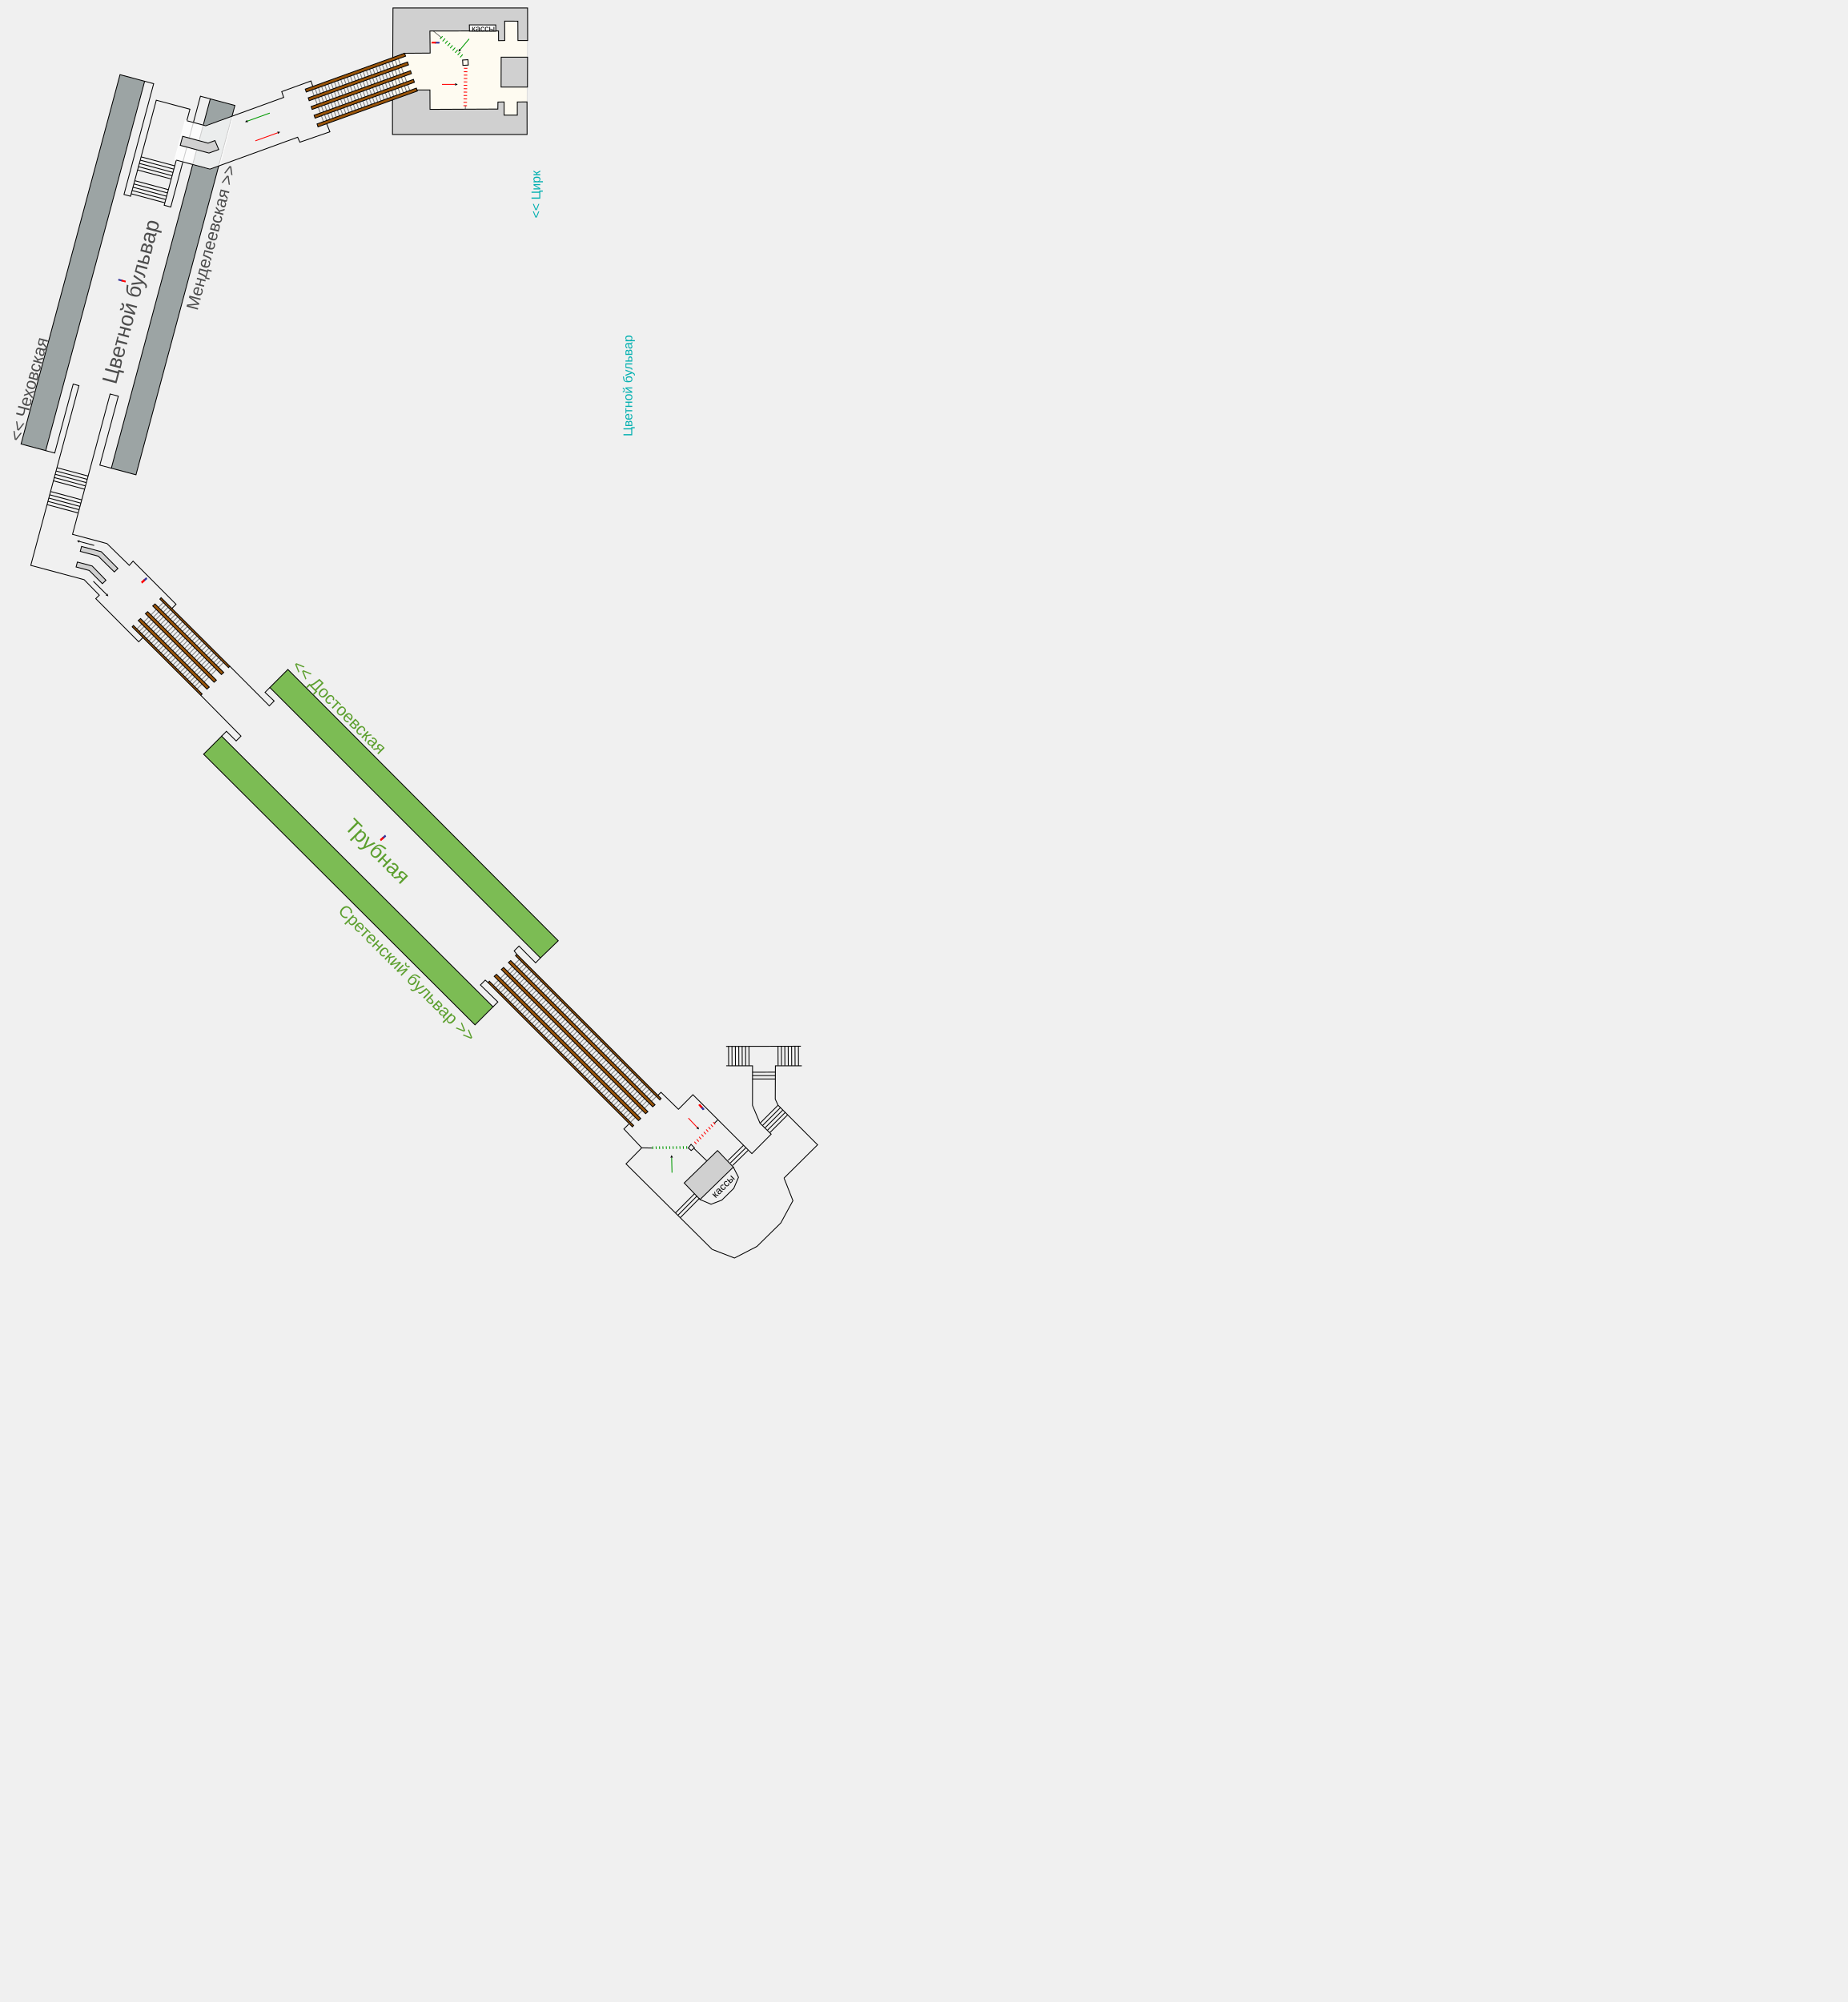
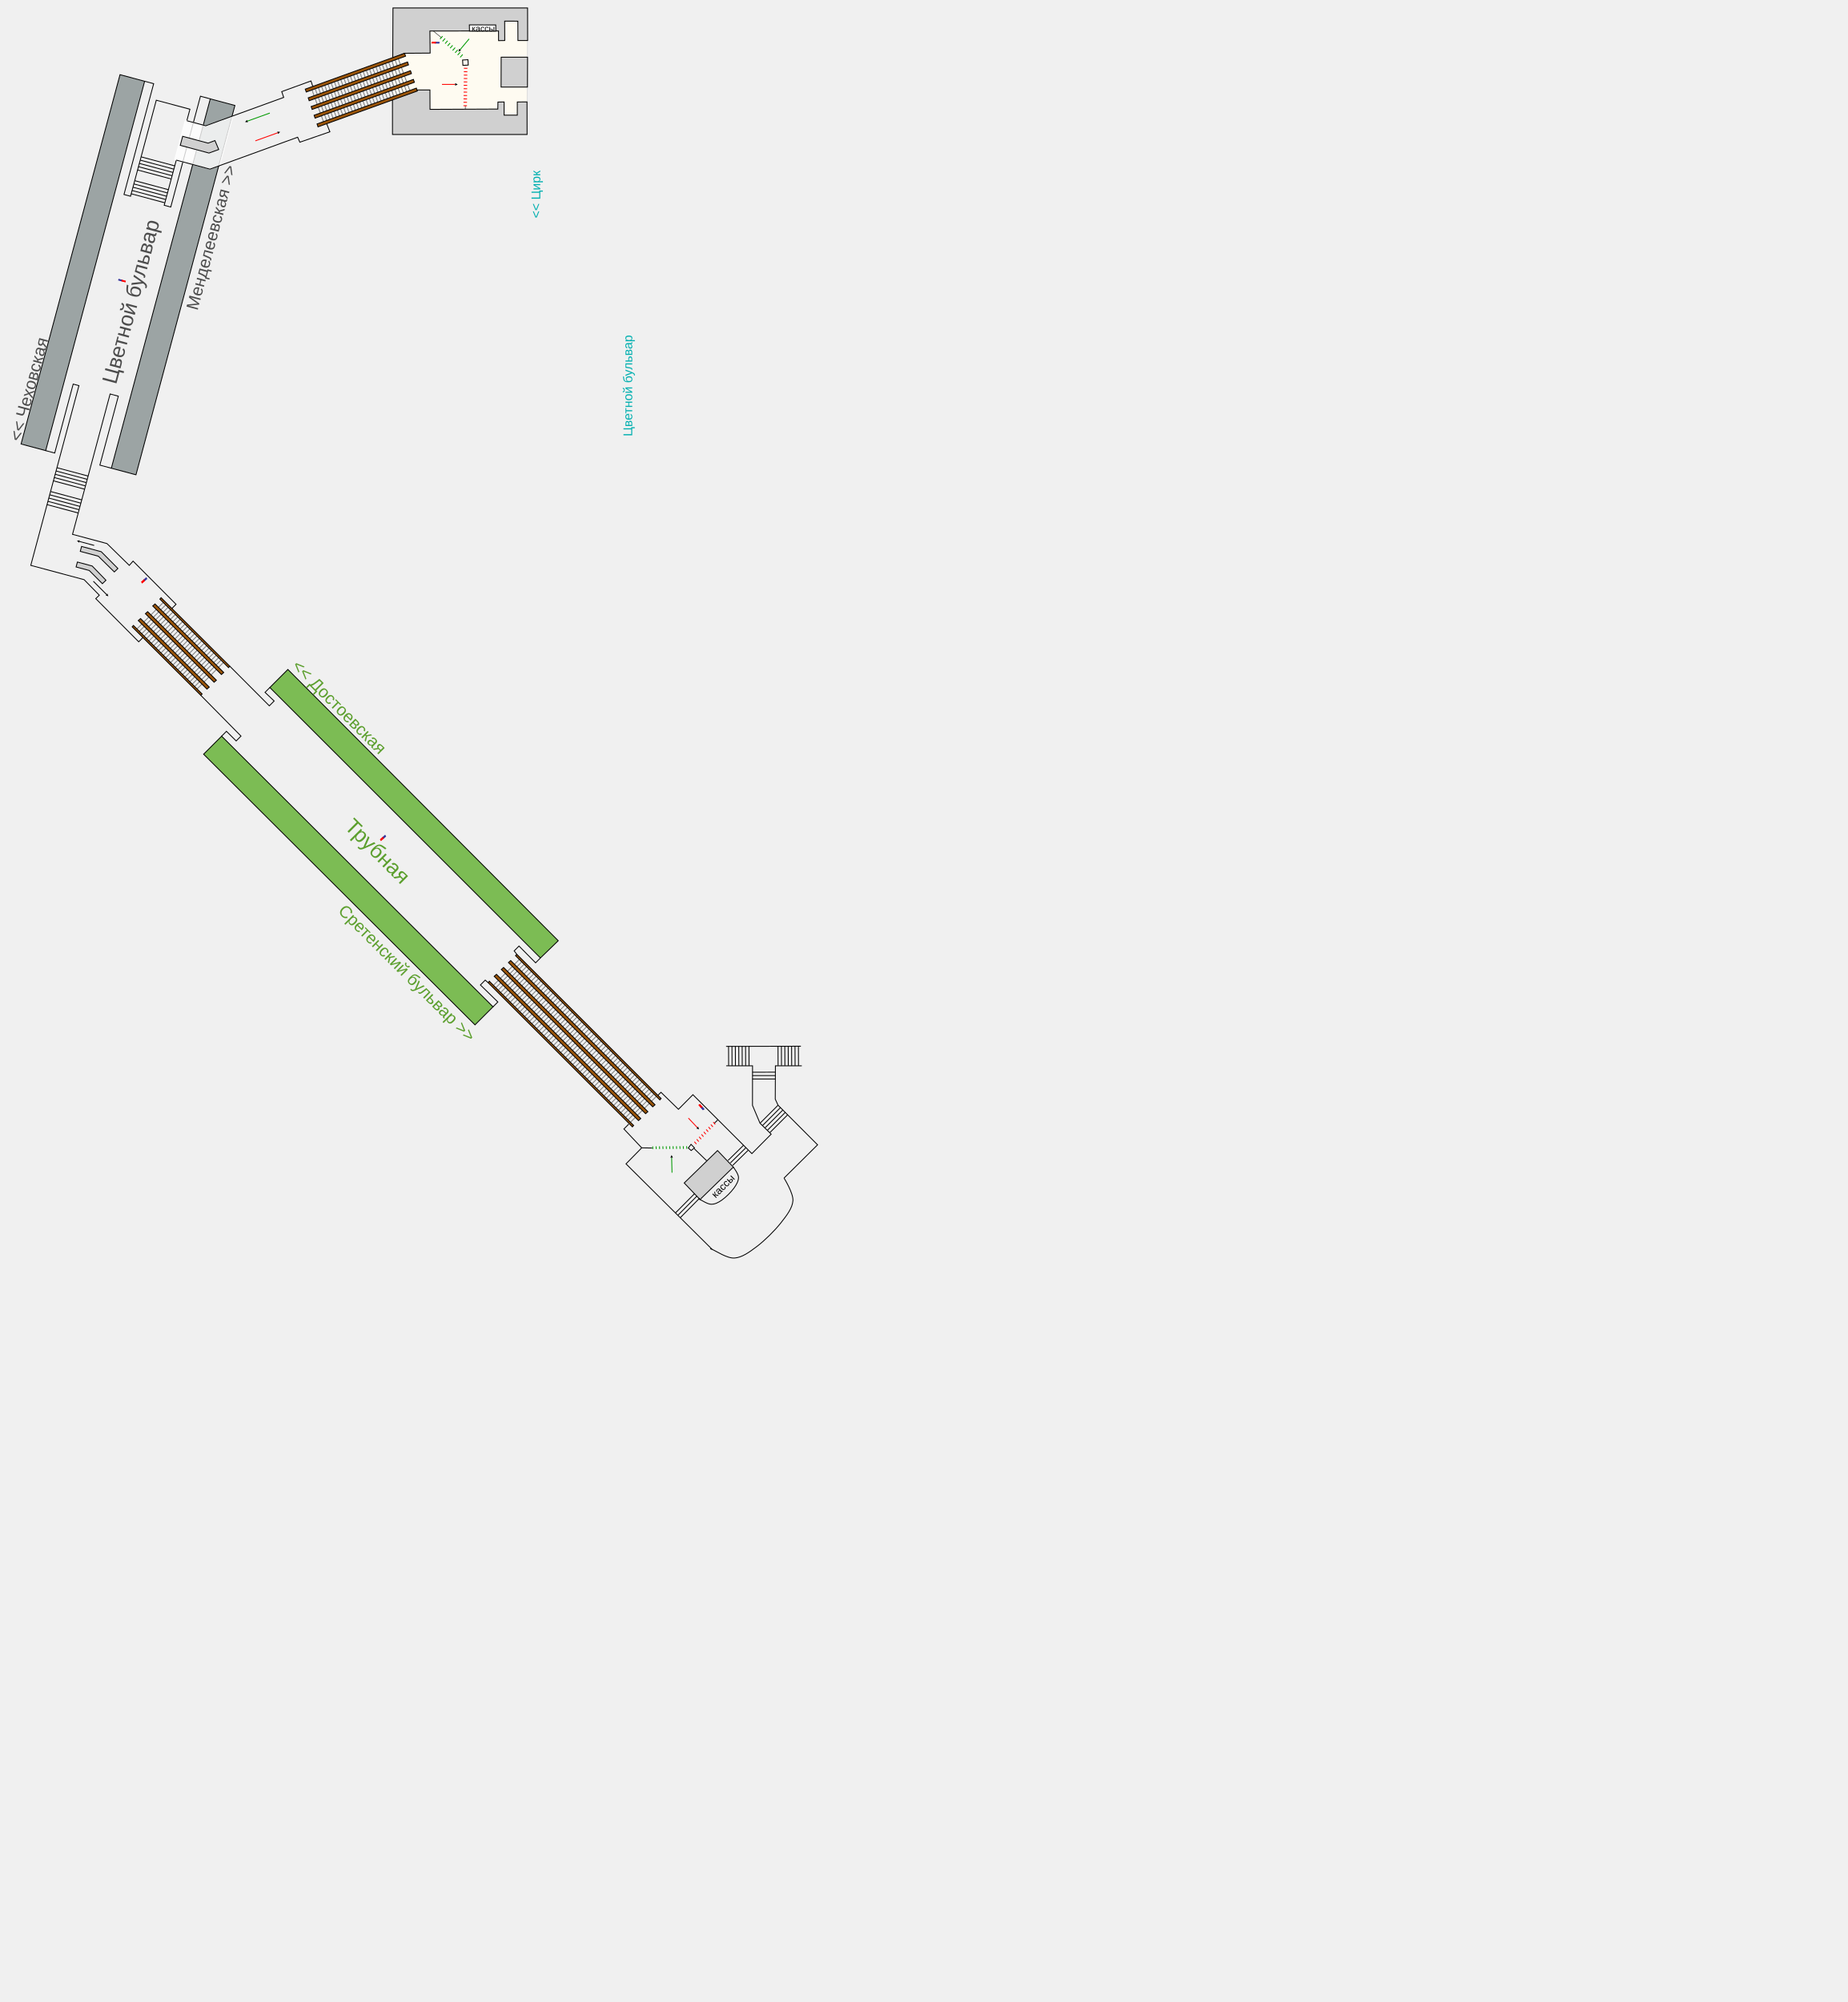
<svg xmlns="http://www.w3.org/2000/svg" baseProfile="full" height="100%" version="1.1" width="100%">
  <defs>
    <marker id="id181" markerHeight="3" markerUnits="strokeWidth" markerWidth="4" orient="auto" refX="0" refY="5" viewBox="0,0,10,10">
      <path d="M 0 0 L 10 5 L 0 10 z" />
    </marker>
  </defs>
  <g transform="scale(0.5) rotate(15.0,488,745)">
    <rect fill="none" height="1490" stroke="none" width="976" x="0" y="0" />
    <polygon fill="#9CA4A4" points="13,650 -17,650 -17,200 13,200" stroke="#000000" stroke-width="1" />
    <polygon fill="#9CA4A4" points="123,650 93,650 93,200 123,200" stroke="#000000" stroke-width="1" />
    <text fill="#4C4C4C" font-family="Arial" font-size="20" stroke="none" transform="rotate(-90.0,123,445)" x="123" y="465.0">Менделеевская &gt;&gt;</text>
    <text fill="#4C4C4C" font-family="Arial" font-size="20" stroke="none" transform="rotate(-90.0,-38,648)" x="-38" y="668.0">&lt;&lt; Чеховская</text>
    <text fill="#4C4C4C" font-family="Arial" font-size="25" stroke="none" transform="rotate(-90.0,48,554)" x="48" y="579.0">Цветной бульвар</text>
    <polygon fill="#34349C" points="48,433 44,433 44,434 48,434" stroke="#34349C" stroke-width="1" />
    <polygon fill="#FF0000" points="52,433 48,433 48,434 52,434" stroke="#FF0000" stroke-width="1" />
    <polygon fill="#7CBC54" points="745,1051 730,1076 340,851 355,825" stroke="#000000" stroke-width="1" />
    <polygon fill="#7CBC54" points="300,921 285,947 676,1172 691,1146" stroke="#000000" stroke-width="1" />
    <text fill="#5C9F2E" font-family="Arial" font-size="20" stroke="none" transform="rotate(30.0,368,804)" x="368" y="824.0">&lt;&lt; Достоевская</text>
    <text fill="#5C9F2E" font-family="Arial" font-size="20" stroke="none" transform="rotate(30.0,495,1068)" x="495" y="1088.0">Сретенский бульвар &gt;&gt;</text>
    <text fill="#5C9F2E" font-family="Arial" font-size="25" stroke="none" transform="rotate(30.0,479,966)" x="479" y="991.0">Трубная</text>
    <polygon fill="#34349C" points="514,987 516,984 517,985 515,988" stroke="#34349C" stroke-width="1" />
    <polygon fill="#FF0000" points="512,990 514,987 515,988 513,991" stroke="#FF0000" stroke-width="1" />
    <polyline fill="none" points="13,650 24,650 24,566 31,566 31,785 96,785 118,798 115,803 177,839 181,832" stroke="#000000" stroke-width="1" />
    <polyline fill="none" points="93,650 79,650 79,566 69,566 69,737 111,737 143,755 146,749 208,785 204,792" stroke="#000000" stroke-width="1" />
    <polyline fill="none" points="288,839 345,872 349,865 336,858 340,851" stroke="#000000" stroke-width="1" />
    <polyline fill="none" points="264,881 322,915 318,922 304,914 300,921" stroke="#000000" stroke-width="1" />
    <line stroke="#000000" stroke-width="1" x1="31" x2="69" y1="666" y2="666" />
    <line stroke="#000000" stroke-width="1" x1="31" x2="69" y1="670" y2="670" />
    <line stroke="#000000" stroke-width="1" x1="31" x2="69" y1="674" y2="674" />
    <line stroke="#000000" stroke-width="1" x1="31" x2="69" y1="678" y2="678" />
    <line stroke="#000000" stroke-width="1" x1="31" x2="69" y1="682" y2="682" />
    <line stroke="#000000" stroke-width="1" x1="31" x2="69" y1="695" y2="695" />
    <line stroke="#000000" stroke-width="1" x1="31" x2="69" y1="699" y2="699" />
    <line stroke="#000000" stroke-width="1" x1="31" x2="69" y1="703" y2="703" />
    <line stroke="#000000" stroke-width="1" x1="31" x2="69" y1="707" y2="707" />
    <line stroke="#000000" stroke-width="1" x1="31" x2="69" y1="711" y2="711" />
    <polygon fill="#D0D0D0" points="83,748 107,748 131,762 128,767 105,754 83,754" stroke="#000000" stroke-width="1" />
    <polygon fill="#D0D0D0" points="83,767 101,767 121,779 118,784 99,773 83,773" stroke="#000000" stroke-width="1" />
    <line stroke="#7F7F7F" stroke-width="1" x1="257" x2="280" y1="876" y2="836" />
    <line stroke="#7F7F7F" stroke-width="1" x1="253.549" x2="276.549" y1="873.977" y2="833.977" />
    <line stroke="#7F7F7F" stroke-width="1" x1="250.098" x2="273.098" y1="871.954" y2="831.954" />
    <line stroke="#7F7F7F" stroke-width="1" x1="246.648" x2="269.648" y1="869.931" y2="829.931" />
    <line stroke="#7F7F7F" stroke-width="1" x1="243.197" x2="266.197" y1="867.908" y2="827.908" />
    <line stroke="#7F7F7F" stroke-width="1" x1="239.746" x2="262.746" y1="865.886" y2="825.886" />
    <line stroke="#7F7F7F" stroke-width="1" x1="236.295" x2="259.295" y1="863.863" y2="823.863" />
    <line stroke="#7F7F7F" stroke-width="1" x1="232.844" x2="255.844" y1="861.84" y2="821.84" />
    <line stroke="#7F7F7F" stroke-width="1" x1="229.394" x2="252.394" y1="859.817" y2="819.817" />
    <line stroke="#7F7F7F" stroke-width="1" x1="225.943" x2="248.943" y1="857.794" y2="817.794" />
    <line stroke="#7F7F7F" stroke-width="1" x1="222.492" x2="245.492" y1="855.771" y2="815.771" />
    <line stroke="#7F7F7F" stroke-width="1" x1="219.041" x2="242.041" y1="853.748" y2="813.748" />
    <line stroke="#7F7F7F" stroke-width="1" x1="215.59" x2="238.59" y1="851.725" y2="811.725" />
    <line stroke="#7F7F7F" stroke-width="1" x1="212.14" x2="235.14" y1="849.703" y2="809.703" />
    <line stroke="#7F7F7F" stroke-width="1" x1="208.689" x2="231.689" y1="847.68" y2="807.68" />
    <line stroke="#7F7F7F" stroke-width="1" x1="205.238" x2="228.238" y1="845.657" y2="805.657" />
    <line stroke="#7F7F7F" stroke-width="1" x1="201.787" x2="224.787" y1="843.634" y2="803.634" />
    <line stroke="#7F7F7F" stroke-width="1" x1="198.337" x2="221.337" y1="841.611" y2="801.611" />
    <line stroke="#7F7F7F" stroke-width="1" x1="194.886" x2="217.886" y1="839.588" y2="799.588" />
    <line stroke="#7F7F7F" stroke-width="1" x1="191.435" x2="214.435" y1="837.565" y2="797.565" />
    <line stroke="#7F7F7F" stroke-width="1" x1="187.984" x2="210.984" y1="835.542" y2="795.542" />
    <line stroke="#7F7F7F" stroke-width="1" x1="184.533" x2="207.533" y1="833.52" y2="793.52" />
    <line stroke="#7F7F7F" stroke-width="1" x1="181.083" x2="204.083" y1="831.497" y2="791.497" />
    <line stroke="#7F7F7F" stroke-width="1" x1="177.632" x2="200.632" y1="829.474" y2="789.474" />
    <line stroke="#7F7F7F" stroke-width="1" x1="174.181" x2="197.181" y1="827.451" y2="787.451" />
    <line stroke="#7F7F7F" stroke-width="1" x1="170.73" x2="193.73" y1="825.428" y2="785.428" />
    <polygon fill="#9B5509" points="264,881 165,824 166,822 265,879" stroke="#000000" stroke-width="1" />
    <polygon fill="#9B5509" points="269,872 170,815 172,812 271,869" stroke="#000000" stroke-width="1" />
    <polygon fill="#9B5509" points="275,862 176,805 178,802 277,859" stroke="#000000" stroke-width="1" />
    <polygon fill="#9B5509" points="281,851 182,794 184,791 283,848" stroke="#000000" stroke-width="1" />
    <polygon fill="#9B5509" points="287,841 188,784 189,782 288,839" stroke="#000000" stroke-width="1" />
    <polygon fill="#34349C" points="164,767 166,764 167,765 165,768" stroke="#34349C" stroke-width="1" />
    <polygon fill="#FF0000" points="162,770 164,767 165,768 163,771" stroke="#FF0000" stroke-width="1" />
    <polygon fill="#FEFBF1" points="273,41 426,0 464,144 311,185" stroke="#DDDDDD" stroke-width="1" />
    <polyline fill="none" points="13,200 24,200 24,335 32,335 32,218 73,218 73,232" stroke="#000000" stroke-width="1" />
    <polyline fill="none" points="73,280 73,335 81,335 81,200 93,200" stroke="#000000" stroke-width="1" />
    <line stroke="#000000" stroke-width="1" x1="73" x2="32" y1="332" y2="332" />
    <line stroke="#000000" stroke-width="1" x1="73" x2="32" y1="328" y2="328" />
    <line stroke="#000000" stroke-width="1" x1="73" x2="32" y1="324" y2="324" />
    <line stroke="#000000" stroke-width="1" x1="73" x2="32" y1="320" y2="320" />
    <line stroke="#000000" stroke-width="1" x1="73" x2="32" y1="316" y2="316" />
    <line stroke="#000000" stroke-width="1" x1="32" x2="73" y1="303" y2="303" />
    <line stroke="#000000" stroke-width="1" x1="32" x2="73" y1="299" y2="299" />
    <line stroke="#000000" stroke-width="1" x1="32" x2="73" y1="295" y2="295" />
    <line stroke="#000000" stroke-width="1" x1="32" x2="73" y1="291" y2="291" />
    <line stroke="#000000" stroke-width="1" x1="32" x2="73" y1="287" y2="287" />
    <g fill="#FEFBF1" fill-opacity="0.8" stroke="#000000" stroke-opacity="0.8">
      <polygon fill="#FFFFFF" points="71,280 71,232 96,232 124,213 124,272 114,280" stroke="#FFFFFF" stroke-width="1" />
    </g>
    <g fill="#FFFFFF" fill-opacity="1.0" stroke="#FFFFFF" stroke-opacity="1.0">
      <polyline fill="none" points="233,193 239,201 208,222 204,217 114,280 73,280" stroke="#000000" stroke-width="1" />
      <polyline fill="none" points="73,232 96,232 176,176 172,170 202,149 206,155" stroke="#000000" stroke-width="1" />
      <polygon fill="#D0D0D0" points="108,262 73,262 73,251 104,251 111,246 118,255" stroke="#000000" stroke-width="1" />
      <polygon fill="#D0D0D0" points="420,98 411,64 441,56 450,90" stroke="#000000" stroke-width="1" />
      <polygon fill="#D0D0D0" points="436,37 426,0 273,41 288,98 300,89 329,81 322,56 400,35 403,46 410,44 404,22 419,18 425,40" stroke="#000000" stroke-width="1" />
      <polygon fill="#D0D0D0" points="454,107 464,144 311,185 300,144 325,127 340,123 346,145 423,124 421,116 428,114 432,129 447,125 443,110" stroke="#000000" stroke-width="1" />
      <line stroke="#7F7F7F" stroke-width="1" x1="206" x2="229" y1="159" y2="192" />
      <line stroke="#7F7F7F" stroke-width="1" x1="209.277" x2="232.277" y1="156.706" y2="189.706" />
      <line stroke="#7F7F7F" stroke-width="1" x1="212.554" x2="235.554" y1="154.412" y2="187.412" />
      <line stroke="#7F7F7F" stroke-width="1" x1="215.831" x2="238.831" y1="152.118" y2="185.118" />
      <line stroke="#7F7F7F" stroke-width="1" x1="219.108" x2="242.108" y1="149.825" y2="182.825" />
      <line stroke="#7F7F7F" stroke-width="1" x1="222.385" x2="245.385" y1="147.531" y2="180.531" />
      <line stroke="#7F7F7F" stroke-width="1" x1="225.662" x2="248.662" y1="145.237" y2="178.237" />
      <line stroke="#7F7F7F" stroke-width="1" x1="228.938" x2="251.938" y1="142.943" y2="175.943" />
      <line stroke="#7F7F7F" stroke-width="1" x1="232.215" x2="255.215" y1="140.649" y2="173.649" />
      <line stroke="#7F7F7F" stroke-width="1" x1="235.492" x2="258.492" y1="138.355" y2="171.355" />
      <line stroke="#7F7F7F" stroke-width="1" x1="238.769" x2="261.769" y1="136.062" y2="169.062" />
      <line stroke="#7F7F7F" stroke-width="1" x1="242.046" x2="265.046" y1="133.768" y2="166.768" />
      <line stroke="#7F7F7F" stroke-width="1" x1="245.323" x2="268.323" y1="131.474" y2="164.474" />
      <line stroke="#7F7F7F" stroke-width="1" x1="248.6" x2="271.6" y1="129.18" y2="162.18" />
      <line stroke="#7F7F7F" stroke-width="1" x1="251.877" x2="274.877" y1="126.886" y2="159.886" />
      <line stroke="#7F7F7F" stroke-width="1" x1="255.154" x2="278.154" y1="124.592" y2="157.592" />
      <line stroke="#7F7F7F" stroke-width="1" x1="258.431" x2="281.431" y1="122.298" y2="155.298" />
      <line stroke="#7F7F7F" stroke-width="1" x1="261.708" x2="284.708" y1="120.005" y2="153.005" />
      <line stroke="#7F7F7F" stroke-width="1" x1="264.985" x2="287.985" y1="117.711" y2="150.711" />
      <line stroke="#7F7F7F" stroke-width="1" x1="268.262" x2="291.262" y1="115.417" y2="148.417" />
      <line stroke="#7F7F7F" stroke-width="1" x1="271.539" x2="294.539" y1="113.123" y2="146.123" />
      <line stroke="#7F7F7F" stroke-width="1" x1="274.815" x2="297.815" y1="110.829" y2="143.829" />
      <line stroke="#7F7F7F" stroke-width="1" x1="278.092" x2="301.092" y1="108.535" y2="141.535" />
      <line stroke="#7F7F7F" stroke-width="1" x1="281.369" x2="304.369" y1="106.241" y2="139.241" />
      <line stroke="#7F7F7F" stroke-width="1" x1="284.646" x2="307.646" y1="103.948" y2="136.948" />
      <line stroke="#7F7F7F" stroke-width="1" x1="287.923" x2="310.923" y1="101.654" y2="134.654" />
      <line stroke="#7F7F7F" stroke-width="1" x1="291.2" x2="314.2" y1="99.36" y2="132.36" />
      <line stroke="#7F7F7F" stroke-width="1" x1="294.477" x2="317.477" y1="97.066" y2="130.066" />
      <polygon fill="#9B5509" points="198,160 300,89 302,92 200,163" stroke="#000000" stroke-width="1" />
      <polygon fill="#9B5509" points="204,169 306,98 308,101 206,172" stroke="#000000" stroke-width="1" />
      <polygon fill="#9B5509" points="210,178 312,107 314,110 212,181" stroke="#000000" stroke-width="1" />
      <polygon fill="#9B5509" points="216,187 318,116 320,119 218,190" stroke="#000000" stroke-width="1" />
      <polygon fill="#9B5509" points="222,196 324,125 326,128 224,199" stroke="#000000" stroke-width="1" />
      <polygon fill="#FFFFFF" points="367,44 365,37 395,29 397,36" stroke="#000000" stroke-width="1" />
      <text fill="#000000" font-family="Arial" font-size="10" stroke="none" transform="rotate(-15.0,367,34)" x="367" y="44.0">кассы</text>
      <polyline fill="none" points="326,55 337,60" stroke="#000000" stroke-width="0.5" />
      <polygon fill="none" points="374,77 368,79 370,85 376,83" stroke="#000000" stroke-width="1" />
      <polyline fill="none" points="385,130 386,134" stroke="#000000" stroke-width="0.5" />
      <line stroke="#009900" stroke-width="1" x1="338" x2="336" y1="58" y2="62" />
      <line stroke="#009900" stroke-width="1" x1="341.554" x2="339.554" y1="59.835" y2="63.835" />
      <line stroke="#009900" stroke-width="1" x1="345.109" x2="343.109" y1="61.669" y2="65.669" />
      <line stroke="#009900" stroke-width="1" x1="348.663" x2="346.663" y1="63.504" y2="67.504" />
      <line stroke="#009900" stroke-width="1" x1="352.218" x2="350.218" y1="65.338" y2="69.338" />
      <line stroke="#009900" stroke-width="1" x1="355.772" x2="353.772" y1="67.173" y2="71.173" />
      <line stroke="#009900" stroke-width="1" x1="359.327" x2="357.327" y1="69.007" y2="73.007" />
      <line stroke="#009900" stroke-width="1" x1="362.881" x2="360.881" y1="70.842" y2="74.842" />
      <line stroke="#009900" stroke-width="1" x1="366.436" x2="364.436" y1="72.677" y2="76.677" />
      <line stroke="#FF0000" stroke-width="1" x1="376" x2="372" y1="87" y2="88" />
      <line stroke="#FF0000" stroke-width="1" x1="376.991" x2="372.991" y1="90.875" y2="91.875" />
      <line stroke="#FF0000" stroke-width="1" x1="377.983" x2="373.983" y1="94.75" y2="95.75" />
      <line stroke="#FF0000" stroke-width="1" x1="378.974" x2="374.974" y1="98.626" y2="99.626" />
      <line stroke="#FF0000" stroke-width="1" x1="379.965" x2="375.965" y1="102.501" y2="103.501" />
      <line stroke="#FF0000" stroke-width="1" x1="380.957" x2="376.957" y1="106.376" y2="107.376" />
      <line stroke="#FF0000" stroke-width="1" x1="381.948" x2="377.948" y1="110.251" y2="111.251" />
      <line stroke="#FF0000" stroke-width="1" x1="382.939" x2="378.939" y1="114.126" y2="115.126" />
      <line stroke="#FF0000" stroke-width="1" x1="383.931" x2="379.931" y1="118.002" y2="119.002" />
      <line stroke="#FF0000" stroke-width="1" x1="384.922" x2="380.922" y1="121.877" y2="122.877" />
      <line stroke="#FF0000" stroke-width="1" x1="385.913" x2="381.913" y1="125.752" y2="126.752" />
      <line stroke="#FF0000" stroke-width="1" x1="386.905" x2="382.905" y1="129.627" y2="130.627" />
      <polygon fill="#34349C" points="332,67 336,66 336,67 332,68" stroke="#34349C" stroke-width="1" />
      <polygon fill="#FF0000" points="328,68 332,67 332,68 328,69" stroke="#FF0000" stroke-width="1" />
      <polyline fill="none" points="730,1076 726,1083 702,1069 698,1076 702,1079" stroke="#000000" stroke-width="1" />
      <polyline fill="none" points="691,1146 695,1139 670,1125 674,1118 678,1120" stroke="#000000" stroke-width="1" />
      <polyline fill="none" points="905,1197 908,1192 933,1206 945,1185 1030,1234 1046,1206 1030,1197 1016,1179 1004,1134 974,1142" stroke="#000000" stroke-width="1" />
      <polyline fill="none" points="881,1238 877,1245 903,1261 890,1284 1014,1355" stroke="#000000" stroke-width="1" />
-       <polyline fill="none" points="1014,1355 1042,1358 1064,1338 1084,1304 1091,1275 1074,1252" stroke="#000000" stroke-width="1" />
+       <path d="M1014,1355 C1014,1355 1009.333,1354.5 1014,1355 C1018.667,1355.5 1033.667,1360.833 1042,1358 C1050.333,1355.167 1057.0,1347.0 1064,1338 C1071.0,1329.0 1079.5,1314.5 1084,1304 C1088.5,1293.5 1092.667,1283.667 1091,1275 C1089.333,1266.333 1074,1252 1074,1252 " fill="none" stroke="#000000" stroke-width="1" />
      <polyline fill="none" points="1074,1252 1102,1204 1045,1171 1040,1165 1030,1127 1060,1119" stroke="#000000" stroke-width="1" />
      <polyline fill="none" points="1053,1097 968,1120" stroke="#000000" stroke-width="1" />
      <polygon fill="#D0D0D0" points="1013,1255 990,1241 962,1288 985,1302" stroke="#000000" stroke-width="1" />
      <line stroke="#000000" stroke-width="1" x1="961" x2="977" y1="1325" y2="1297" />
      <line stroke="#000000" stroke-width="1" x1="964.578" x2="980.578" y1="1326.789" y2="1298.789" />
      <line stroke="#000000" stroke-width="1" x1="968.155" x2="984.155" y1="1328.578" y2="1300.578" />
      <line stroke="#000000" stroke-width="1" x1="1018" x2="1005" y1="1227" y2="1249" />
      <line stroke="#000000" stroke-width="1" x1="1021.392" x2="1008.392" y1="1229.12" y2="1251.12" />
      <line stroke="#000000" stroke-width="1" x1="1024.784" x2="1011.784" y1="1231.24" y2="1253.24" />
      <line stroke="#000000" stroke-width="1" x1="1045" x2="1030" y1="1171" y2="1197" />
      <line stroke="#000000" stroke-width="1" x1="1048.473" x2="1033.473" y1="1172.985" y2="1198.985" />
      <line stroke="#000000" stroke-width="1" x1="1051.946" x2="1036.946" y1="1174.969" y2="1200.969" />
      <line stroke="#000000" stroke-width="1" x1="1055.419" x2="1040.419" y1="1176.954" y2="1202.954" />
      <line stroke="#000000" stroke-width="1" x1="1058.892" x2="1043.892" y1="1178.938" y2="1204.938" />
      <line stroke="#000000" stroke-width="1" x1="1034" x2="1008" y1="1142" y2="1149" />
      <line stroke="#000000" stroke-width="1" x1="1032.948" x2="1006.948" y1="1138.141" y2="1145.141" />
      <line stroke="#000000" stroke-width="1" x1="1031.895" x2="1005.895" y1="1134.282" y2="1141.282" />
      <line stroke="#000000" stroke-width="1" x1="1033" x2="1027" y1="1126" y2="1104" />
      <line stroke="#000000" stroke-width="1" x1="1036.872" x2="1030.872" y1="1124.996" y2="1102.996" />
      <line stroke="#000000" stroke-width="1" x1="1040.744" x2="1034.744" y1="1123.992" y2="1101.992" />
      <line stroke="#000000" stroke-width="1" x1="1044.616" x2="1038.616" y1="1122.988" y2="1100.988" />
      <line stroke="#000000" stroke-width="1" x1="1048.488" x2="1042.488" y1="1121.985" y2="1099.985" />
      <line stroke="#000000" stroke-width="1" x1="1052.36" x2="1046.36" y1="1120.981" y2="1098.981" />
      <line stroke="#000000" stroke-width="1" x1="1056.232" x2="1050.232" y1="1119.977" y2="1097.977" />
      <line stroke="#000000" stroke-width="1" x1="1000" x2="994" y1="1135" y2="1113" />
      <line stroke="#000000" stroke-width="1" x1="996.138" x2="990.138" y1="1136.04" y2="1114.04" />
      <line stroke="#000000" stroke-width="1" x1="992.275" x2="986.275" y1="1137.08" y2="1115.08" />
      <line stroke="#000000" stroke-width="1" x1="988.413" x2="982.413" y1="1138.12" y2="1116.12" />
      <line stroke="#000000" stroke-width="1" x1="984.55" x2="978.55" y1="1139.16" y2="1117.16" />
      <line stroke="#000000" stroke-width="1" x1="980.688" x2="974.688" y1="1140.199" y2="1118.199" />
      <line stroke="#000000" stroke-width="1" x1="976.825" x2="970.825" y1="1141.239" y2="1119.239" />
      <line stroke="#7F7F7F" stroke-width="1" x1="882" x2="904" y1="1236" y2="1198" />
      <line stroke="#7F7F7F" stroke-width="1" x1="878.547" x2="900.547" y1="1233.98" y2="1195.98" />
      <line stroke="#7F7F7F" stroke-width="1" x1="875.095" x2="897.095" y1="1231.96" y2="1193.96" />
      <line stroke="#7F7F7F" stroke-width="1" x1="871.642" x2="893.642" y1="1229.941" y2="1191.941" />
      <line stroke="#7F7F7F" stroke-width="1" x1="868.19" x2="890.19" y1="1227.921" y2="1189.921" />
      <line stroke="#7F7F7F" stroke-width="1" x1="864.737" x2="886.737" y1="1225.901" y2="1187.901" />
      <line stroke="#7F7F7F" stroke-width="1" x1="861.284" x2="883.284" y1="1223.881" y2="1185.881" />
      <line stroke="#7F7F7F" stroke-width="1" x1="857.832" x2="879.832" y1="1221.862" y2="1183.862" />
      <line stroke="#7F7F7F" stroke-width="1" x1="854.379" x2="876.379" y1="1219.842" y2="1181.842" />
      <line stroke="#7F7F7F" stroke-width="1" x1="850.927" x2="872.927" y1="1217.822" y2="1179.822" />
      <line stroke="#7F7F7F" stroke-width="1" x1="847.474" x2="869.474" y1="1215.802" y2="1177.802" />
      <line stroke="#7F7F7F" stroke-width="1" x1="844.021" x2="866.021" y1="1213.782" y2="1175.782" />
      <line stroke="#7F7F7F" stroke-width="1" x1="840.569" x2="862.569" y1="1211.763" y2="1173.763" />
      <line stroke="#7F7F7F" stroke-width="1" x1="837.116" x2="859.116" y1="1209.743" y2="1171.743" />
      <line stroke="#7F7F7F" stroke-width="1" x1="833.663" x2="855.663" y1="1207.723" y2="1169.723" />
      <line stroke="#7F7F7F" stroke-width="1" x1="830.211" x2="852.211" y1="1205.703" y2="1167.703" />
      <line stroke="#7F7F7F" stroke-width="1" x1="826.758" x2="848.758" y1="1203.684" y2="1165.684" />
      <line stroke="#7F7F7F" stroke-width="1" x1="823.306" x2="845.306" y1="1201.664" y2="1163.664" />
      <line stroke="#7F7F7F" stroke-width="1" x1="819.853" x2="841.853" y1="1199.644" y2="1161.644" />
      <line stroke="#7F7F7F" stroke-width="1" x1="816.4" x2="838.4" y1="1197.624" y2="1159.624" />
      <line stroke="#7F7F7F" stroke-width="1" x1="812.948" x2="834.948" y1="1195.604" y2="1157.604" />
      <line stroke="#7F7F7F" stroke-width="1" x1="809.495" x2="831.495" y1="1193.585" y2="1155.585" />
      <line stroke="#7F7F7F" stroke-width="1" x1="806.043" x2="828.043" y1="1191.565" y2="1153.565" />
      <line stroke="#7F7F7F" stroke-width="1" x1="802.59" x2="824.59" y1="1189.545" y2="1151.545" />
      <line stroke="#7F7F7F" stroke-width="1" x1="799.137" x2="821.137" y1="1187.525" y2="1149.525" />
      <line stroke="#7F7F7F" stroke-width="1" x1="795.685" x2="817.685" y1="1185.506" y2="1147.506" />
      <line stroke="#7F7F7F" stroke-width="1" x1="792.232" x2="814.232" y1="1183.486" y2="1145.486" />
      <line stroke="#7F7F7F" stroke-width="1" x1="788.78" x2="810.78" y1="1181.466" y2="1143.466" />
      <line stroke="#7F7F7F" stroke-width="1" x1="785.327" x2="807.327" y1="1179.446" y2="1141.446" />
      <line stroke="#7F7F7F" stroke-width="1" x1="781.874" x2="803.874" y1="1177.426" y2="1139.426" />
      <line stroke="#7F7F7F" stroke-width="1" x1="778.422" x2="800.422" y1="1175.407" y2="1137.407" />
      <line stroke="#7F7F7F" stroke-width="1" x1="774.969" x2="796.969" y1="1173.387" y2="1135.387" />
      <line stroke="#7F7F7F" stroke-width="1" x1="771.517" x2="793.517" y1="1171.367" y2="1133.367" />
      <line stroke="#7F7F7F" stroke-width="1" x1="768.064" x2="790.064" y1="1169.347" y2="1131.347" />
      <line stroke="#7F7F7F" stroke-width="1" x1="764.611" x2="786.611" y1="1167.328" y2="1129.328" />
      <line stroke="#7F7F7F" stroke-width="1" x1="761.159" x2="783.159" y1="1165.308" y2="1127.308" />
      <line stroke="#7F7F7F" stroke-width="1" x1="757.706" x2="779.706" y1="1163.288" y2="1125.288" />
      <line stroke="#7F7F7F" stroke-width="1" x1="754.253" x2="776.253" y1="1161.268" y2="1123.268" />
      <line stroke="#7F7F7F" stroke-width="1" x1="750.801" x2="772.801" y1="1159.249" y2="1121.249" />
      <line stroke="#7F7F7F" stroke-width="1" x1="747.348" x2="769.348" y1="1157.229" y2="1119.229" />
      <line stroke="#7F7F7F" stroke-width="1" x1="743.896" x2="765.896" y1="1155.209" y2="1117.209" />
      <line stroke="#7F7F7F" stroke-width="1" x1="740.443" x2="762.443" y1="1153.189" y2="1115.189" />
      <line stroke="#7F7F7F" stroke-width="1" x1="736.99" x2="758.99" y1="1151.169" y2="1113.169" />
      <line stroke="#7F7F7F" stroke-width="1" x1="733.538" x2="755.538" y1="1149.15" y2="1111.15" />
      <line stroke="#7F7F7F" stroke-width="1" x1="730.085" x2="752.085" y1="1147.13" y2="1109.13" />
      <line stroke="#7F7F7F" stroke-width="1" x1="726.633" x2="748.633" y1="1145.11" y2="1107.11" />
      <line stroke="#7F7F7F" stroke-width="1" x1="723.18" x2="745.18" y1="1143.09" y2="1105.09" />
      <line stroke="#7F7F7F" stroke-width="1" x1="719.727" x2="741.727" y1="1141.071" y2="1103.071" />
      <line stroke="#7F7F7F" stroke-width="1" x1="716.275" x2="738.275" y1="1139.051" y2="1101.051" />
      <line stroke="#7F7F7F" stroke-width="1" x1="712.822" x2="734.822" y1="1137.031" y2="1099.031" />
      <line stroke="#7F7F7F" stroke-width="1" x1="709.37" x2="731.37" y1="1135.011" y2="1097.011" />
      <line stroke="#7F7F7F" stroke-width="1" x1="705.917" x2="727.917" y1="1132.991" y2="1094.991" />
      <line stroke="#7F7F7F" stroke-width="1" x1="702.464" x2="724.464" y1="1130.972" y2="1092.972" />
      <line stroke="#7F7F7F" stroke-width="1" x1="699.012" x2="721.012" y1="1128.952" y2="1090.952" />
      <line stroke="#7F7F7F" stroke-width="1" x1="695.559" x2="717.559" y1="1126.932" y2="1088.932" />
      <line stroke="#7F7F7F" stroke-width="1" x1="692.107" x2="714.107" y1="1124.912" y2="1086.912" />
      <line stroke="#7F7F7F" stroke-width="1" x1="688.654" x2="710.654" y1="1122.893" y2="1084.893" />
      <line stroke="#7F7F7F" stroke-width="1" x1="685.201" x2="707.201" y1="1120.873" y2="1082.873" />
      <polygon fill="#9B5509" points="886,1240 678,1120 679,1118 887,1238" stroke="#000000" stroke-width="1" />
      <polygon fill="#9B5509" points="891,1231 683,1111 685,1108 893,1228" stroke="#000000" stroke-width="1" />
      <polygon fill="#9B5509" points="897,1221 689,1101 691,1098 899,1218" stroke="#000000" stroke-width="1" />
      <polygon fill="#9B5509" points="903,1211 695,1091 697,1088 905,1208" stroke="#000000" stroke-width="1" />
      <polygon fill="#9B5509" points="909,1201 701,1081 702,1079 910,1199" stroke="#000000" stroke-width="1" />
-       <polyline fill="none" points="985,1302 999,1304 1010,1296 1020,1279 1022,1265 1013,1255" stroke="#000000" stroke-width="1" />
+       <path d="M985,1302 C985,1302 982.667,1301.667 985,1302 C987.333,1302.333 994.833,1305.0 999,1304 C1003.167,1303.0 1006.5,1300.167 1010,1296 C1013.5,1291.833 1018.0,1284.167 1020,1279 C1022.0,1273.833 1023.167,1269.0 1022,1265 C1020.833,1261.0 1013,1255 1013,1255 " fill="none" stroke="#000000" stroke-width="1" />
      <text fill="#000000" font-family="Arial" font-size="12" stroke="none" transform="rotate(-60.0,992,1290)" x="992" y="1302.0">кассы</text>
      <polyline fill="none" points="981,1256 963,1246" stroke="#000000" stroke-width="1" />
      <polyline fill="none" points="903,1261 915,1258" stroke="#000000" stroke-width="1" />
      <polygon fill="none" points="956,1247 960,1249 963,1245 958,1242" stroke="#000000" stroke-width="1" />
      <polyline fill="none" points="978,1211 981,1206" stroke="#000000" stroke-width="1" />
      <line stroke="#009900" stroke-width="1" x1="916" x2="915" y1="1259" y2="1256" />
      <line stroke="#009900" stroke-width="1" x1="919.857" x2="918.857" y1="1257.939" y2="1254.939" />
      <line stroke="#009900" stroke-width="1" x1="923.714" x2="922.714" y1="1256.879" y2="1253.879" />
      <line stroke="#009900" stroke-width="1" x1="927.57" x2="926.57" y1="1255.818" y2="1252.818" />
      <line stroke="#009900" stroke-width="1" x1="931.427" x2="930.427" y1="1254.757" y2="1251.757" />
      <line stroke="#009900" stroke-width="1" x1="935.284" x2="934.284" y1="1253.697" y2="1250.697" />
      <line stroke="#009900" stroke-width="1" x1="939.141" x2="938.141" y1="1252.636" y2="1249.636" />
      <line stroke="#009900" stroke-width="1" x1="942.998" x2="941.998" y1="1251.576" y2="1248.576" />
      <line stroke="#009900" stroke-width="1" x1="946.855" x2="945.855" y1="1250.515" y2="1247.515" />
      <line stroke="#009900" stroke-width="1" x1="950.711" x2="949.711" y1="1249.454" y2="1246.454" />
      <line stroke="#009900" stroke-width="1" x1="954.568" x2="953.568" y1="1248.394" y2="1245.394" />
      <line stroke="#FF0000" stroke-width="1" x1="964" x2="961" y1="1240" y2="1238" />
      <line stroke="#FF0000" stroke-width="1" x1="965.932" x2="962.932" y1="1236.498" y2="1234.498" />
      <line stroke="#FF0000" stroke-width="1" x1="967.865" x2="964.865" y1="1232.995" y2="1230.995" />
      <line stroke="#FF0000" stroke-width="1" x1="969.797" x2="966.797" y1="1229.493" y2="1227.493" />
      <line stroke="#FF0000" stroke-width="1" x1="971.729" x2="968.729" y1="1225.991" y2="1223.991" />
      <line stroke="#FF0000" stroke-width="1" x1="973.662" x2="970.662" y1="1222.488" y2="1220.488" />
      <line stroke="#FF0000" stroke-width="1" x1="975.594" x2="972.594" y1="1218.986" y2="1216.986" />
      <line stroke="#FF0000" stroke-width="1" x1="977.526" x2="974.526" y1="1215.484" y2="1213.484" />
      <line stroke="#FF0000" stroke-width="1" x1="979.458" x2="976.458" y1="1211.982" y2="1209.982" />
      <polygon fill="#34349C" points="959,1196 962,1198 961,1199 958,1197" stroke="#34349C" stroke-width="1" />
      <polygon fill="#FF0000" points="956,1194 959,1196 958,1197 955,1195" stroke="#FF0000" stroke-width="1" />
      <text fill="#00AFAF" font-family="Arial" font-size="15" stroke="none" transform="rotate(-105.0,661,459)" x="661" y="474.0">Цветной бульвар</text>
      <text fill="#00AFAF" font-family="Arial" font-size="15" stroke="none" transform="rotate(-105.0,490,239)" x="490" y="254.0">&lt;&lt; Цирк</text>
      <polyline fill="none" marker-end="url(#id181)" points="107,784 126,795" stroke="#000000" stroke-width="1" />
      <polyline fill="none" marker-end="url(#id181)" points="97,743 79,743" stroke="#000000" stroke-width="1" />
      <polyline fill="none" marker-end="url(#id181)" points="157,234 180,218" stroke="#FF0000" stroke-width="1" />
      <polyline fill="none" marker-end="url(#id181)" points="352,113 367,109" stroke="#FF0000" stroke-width="1" />
      <polyline fill="none" marker-end="url(#id181)" points="947,1213 960,1221" stroke="#FF0000" stroke-width="1" />
      <polyline fill="none" marker-end="url(#id181)" points="165,198 142,214" stroke="#009900" stroke-width="1" />
      <polyline fill="none" marker-end="url(#id181)" points="369,53 362,68" stroke="#009900" stroke-width="1" />
      <polyline fill="none" marker-end="url(#id181)" points="945,1280 940,1263" stroke="#009900" stroke-width="1" />
    </g>
  </g>
</svg>
